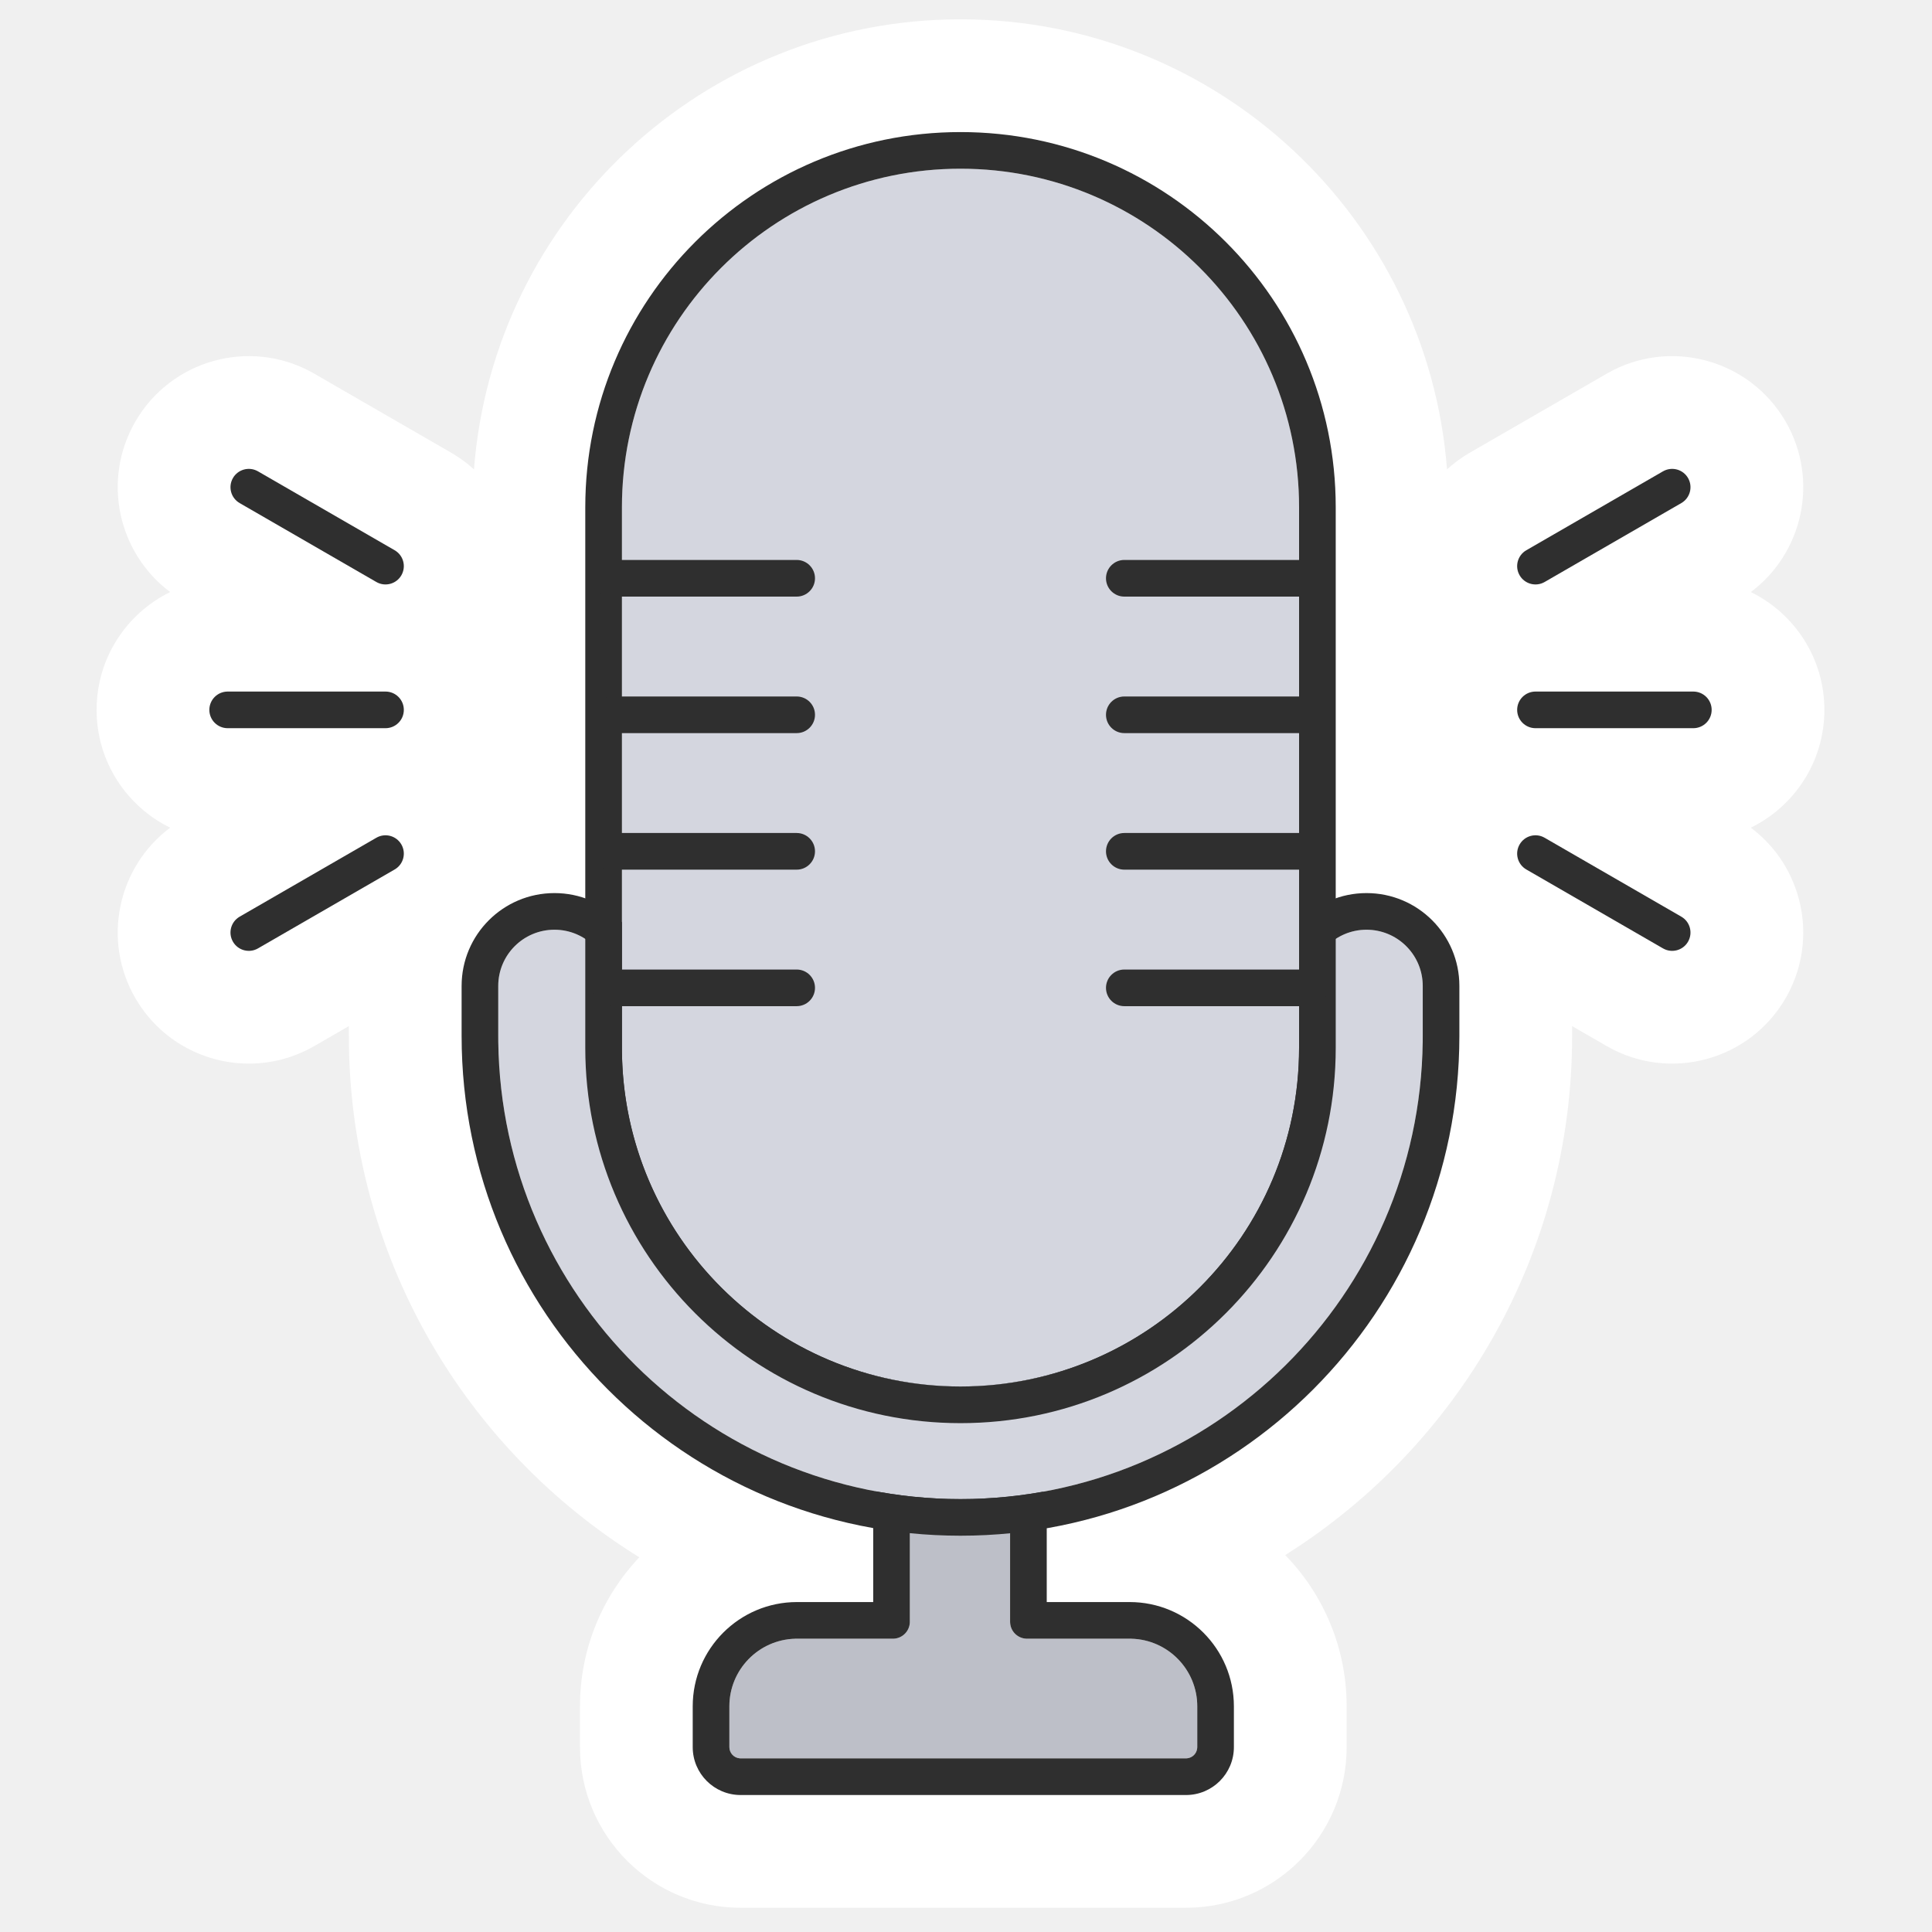
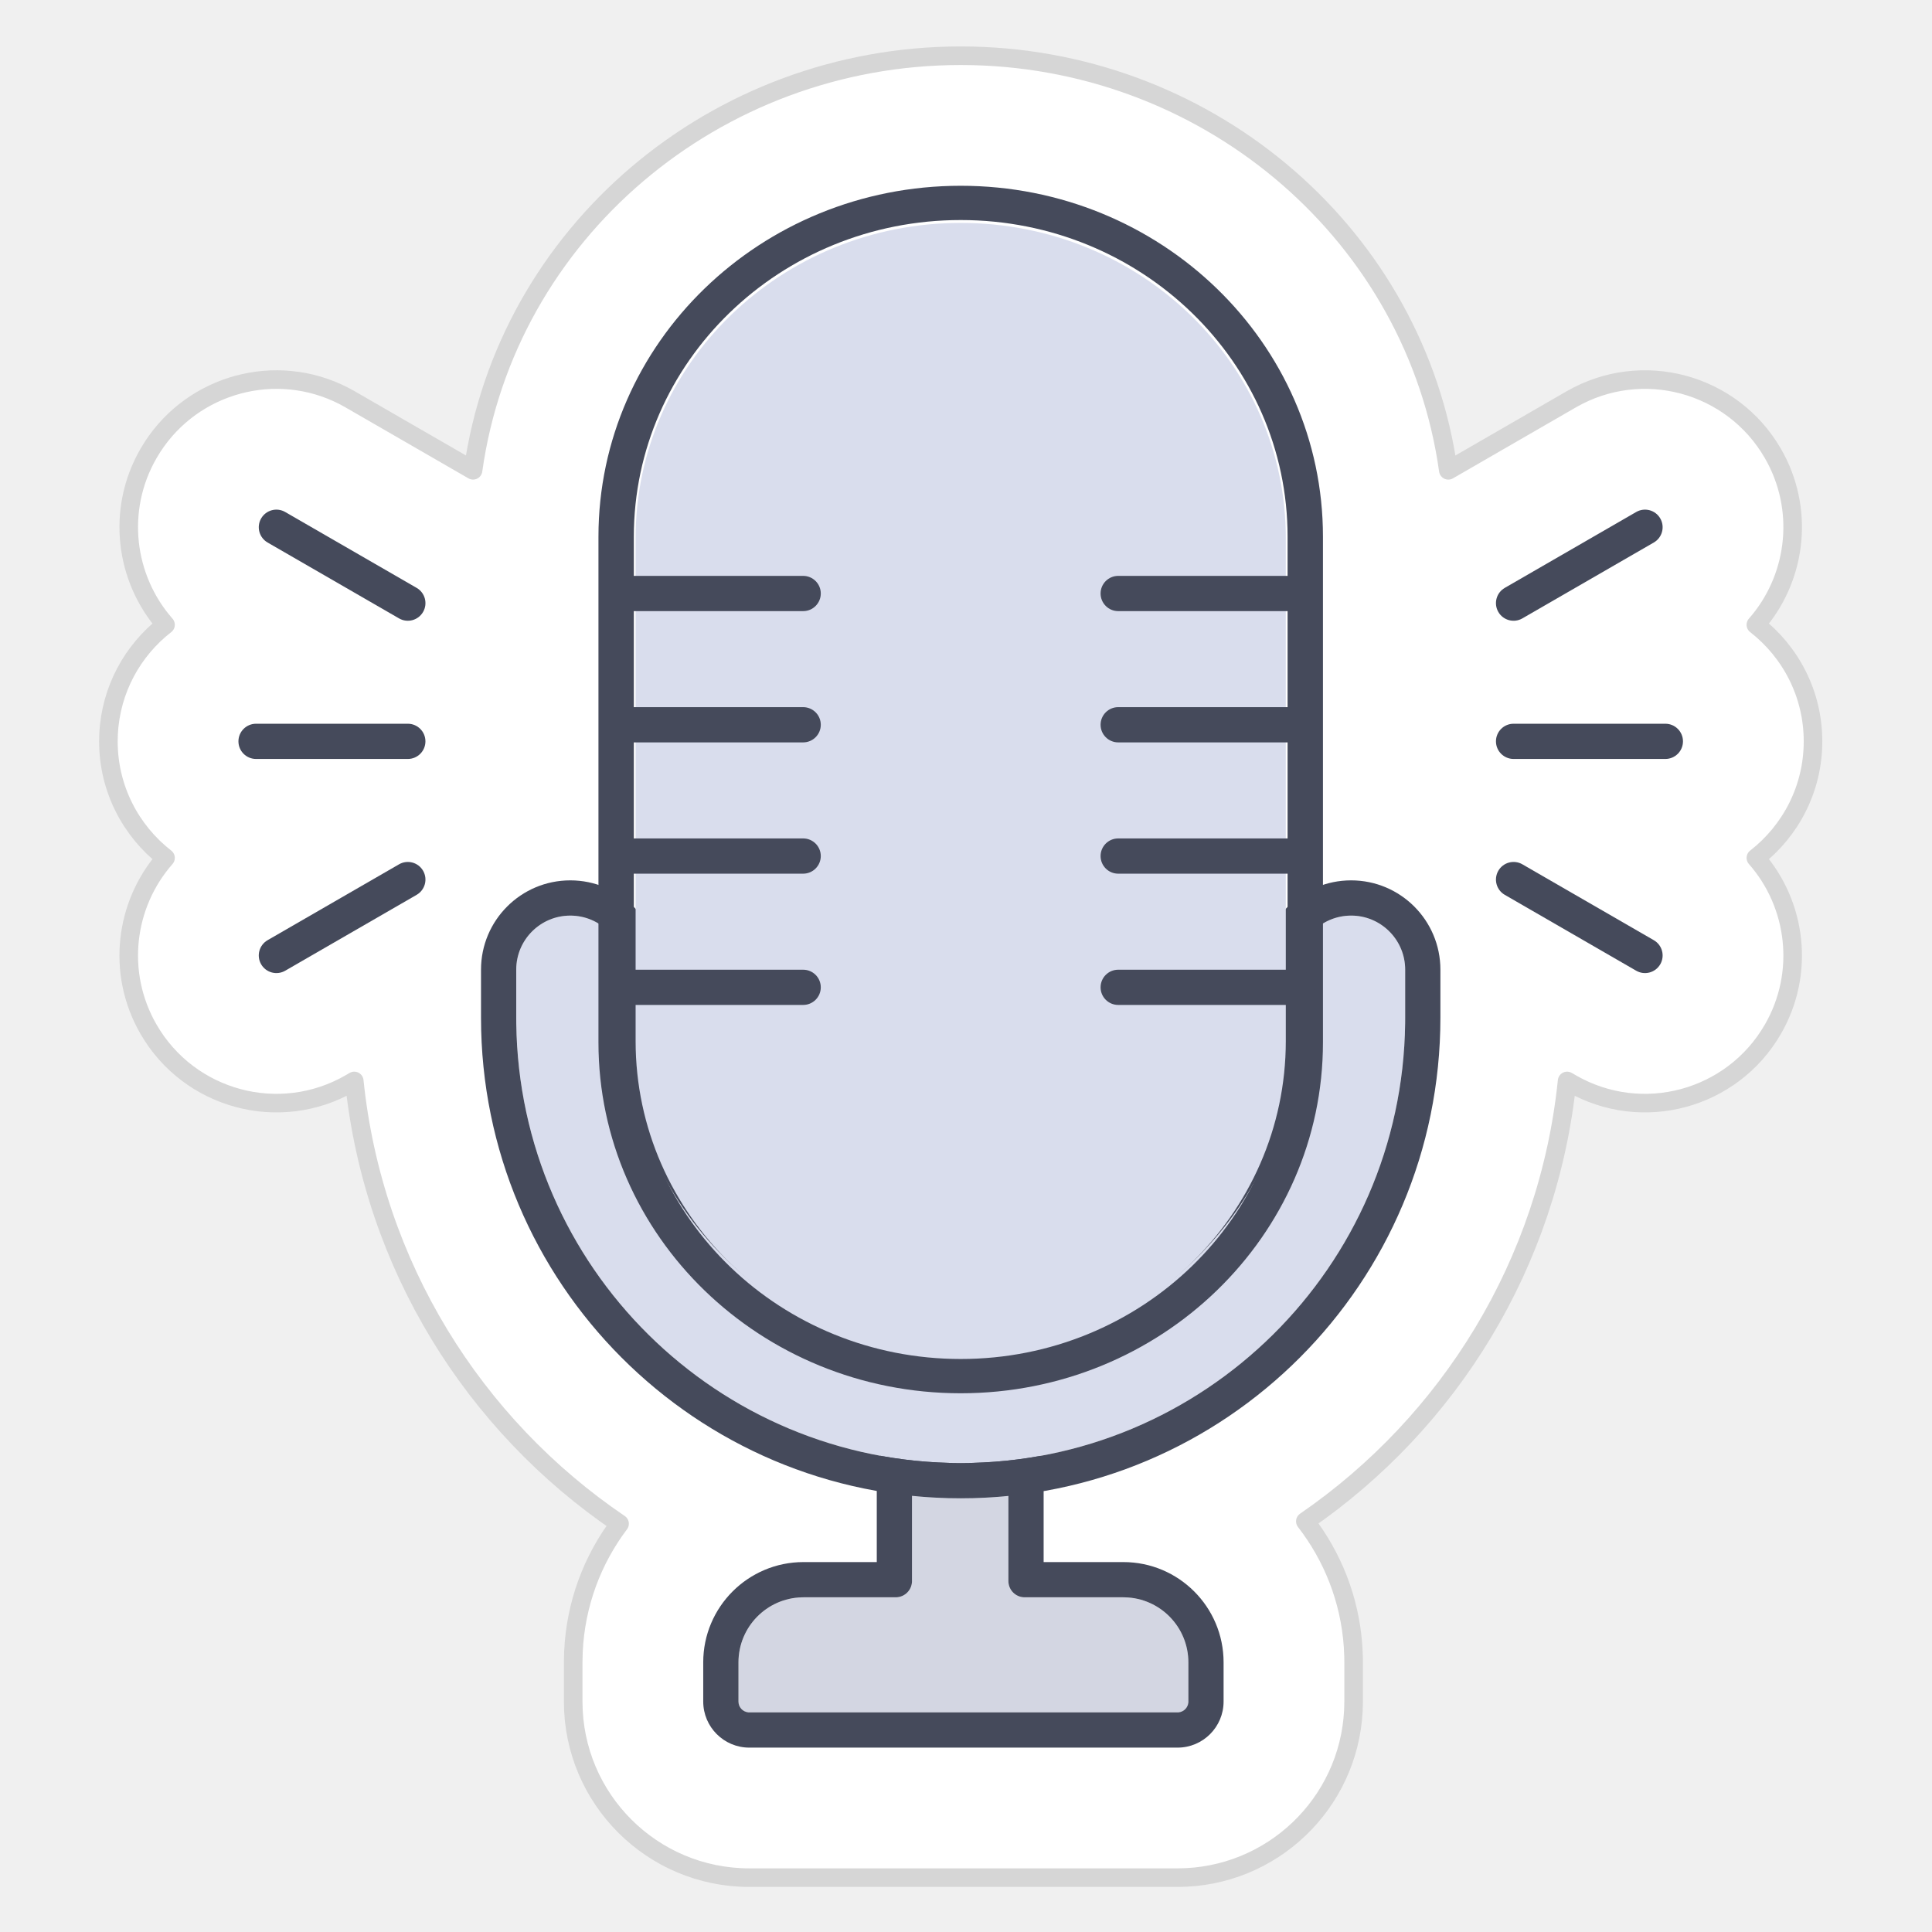
- <svg xmlns="http://www.w3.org/2000/svg" viewBox="0 0 100 100" width="100" height="100" fill="none">
-   <g transform="translate(-15, -19)">
-     <path d="M64.715 20C78.004 20 88.896 30.263 89.897 43.296C90.253 42.971 90.65 42.679 91.084 42.428L98.16 38.343L98.16 38.342C101.404 36.47 105.553 37.581 107.427 40.826C109.163 43.833 108.334 47.616 105.621 49.645C107.877 50.747 109.43 53.063 109.43 55.743C109.43 58.422 107.877 60.738 105.621 61.84C108.289 63.835 109.134 67.525 107.512 70.507L107.427 70.66C105.553 73.905 101.404 75.016 98.16 73.143L98.16 73.143L96.373 72.111V72.62C96.373 83.943 90.446 93.881 81.522 99.49C83.49 101.513 84.702 104.275 84.702 107.32V109.43C84.702 114.023 80.979 117.746 76.386 117.746H53.336C48.743 117.746 45.02 114.023 45.02 109.43V107.32C45.02 104.332 46.187 101.616 48.09 99.604C39.065 94.016 33.057 84.019 33.057 72.62V72.111L31.27 73.143L31.27 73.143C28.077 74.987 24.006 73.939 22.093 70.81L22.003 70.66C20.267 67.653 21.096 63.87 23.808 61.84C21.553 60.738 20 58.422 20 55.743C20 53.063 21.553 50.747 23.808 49.645C21.096 47.616 20.267 43.833 22.003 40.826C23.848 37.631 27.897 36.505 31.117 38.257L31.27 38.342L31.27 38.343L38.346 42.428L38.496 42.517C38.873 42.747 39.218 43.009 39.533 43.296C40.534 30.263 51.426 20 64.715 20Z" fill="white" />
-     <path d="M67.282 102.944C67.282 103.427 67.674 103.819 68.158 103.819H73.468C75.402 103.819 76.969 105.386 76.969 107.32V109.43C76.969 109.752 76.708 110.014 76.386 110.014H53.336C53.013 110.014 52.752 109.752 52.752 109.43V107.32C52.752 105.386 54.32 103.819 56.253 103.819H61.218C61.701 103.819 62.093 103.427 62.093 102.944V97.175C62.093 96.853 62.354 96.592 62.677 96.592H66.699C67.021 96.592 67.282 96.853 67.282 97.175V102.944Z" fill="#BDBFC8" />
-     <path d="M52.752 109.43C52.752 109.732 52.982 109.981 53.276 110.01L53.336 110.014H76.386L76.446 110.01C76.72 109.983 76.939 109.764 76.966 109.49L76.97 109.43V107.32C76.97 105.417 75.451 103.868 73.559 103.82L73.468 103.819V101.922C76.449 101.922 78.866 104.339 78.866 107.32V109.43C78.866 110.8 77.756 111.91 76.386 111.91H53.336C51.966 111.91 50.855 110.8 50.855 109.43V107.32C50.855 104.339 53.272 101.922 56.253 101.922V103.819L56.163 103.82C54.271 103.868 52.752 105.417 52.752 107.32V109.43ZM68.113 103.818C67.665 103.795 67.306 103.436 67.284 102.989L67.282 102.944V97.175C67.282 96.853 67.021 96.592 66.699 96.592V94.695C68.069 94.695 69.179 95.806 69.179 97.175V101.922H73.468V103.819H68.158L68.113 103.818ZM56.253 103.819V101.922H60.197V97.175C60.197 95.806 61.307 94.695 62.677 94.695V96.592L62.617 96.595C62.323 96.625 62.093 96.873 62.093 97.175V102.944L62.092 102.989C62.069 103.436 61.71 103.795 61.263 103.818L61.218 103.819H56.253ZM66.699 94.695V96.592H62.677V94.695H66.699Z" fill="#2F2F2F" />
-     <path d="M88.641 72.62C88.641 85.859 77.929 96.592 64.715 96.592C51.501 96.592 40.789 85.859 40.789 72.62L40.789 70.032C40.789 68.425 42.092 67.122 43.699 67.122C45.306 67.122 46.609 68.425 46.609 70.032V72.62C46.609 82.639 54.715 90.761 64.715 90.761C74.715 90.761 82.821 82.639 82.821 72.62V70.032C82.821 68.425 84.124 67.122 85.731 67.122C87.338 67.122 88.641 68.425 88.641 70.032V72.62Z" fill="#D4D6DF" />
-     <path d="M46.609 72.62V70.032C46.609 68.425 45.306 67.122 43.699 67.122C42.092 67.122 40.789 68.425 40.789 70.032V72.62L40.791 72.93C40.957 86.026 51.604 96.592 64.715 96.592C77.826 96.592 88.473 86.026 88.639 72.93L88.641 72.62V70.032C88.641 68.475 87.418 67.204 85.88 67.126L85.731 67.122C84.124 67.122 82.821 68.425 82.821 70.032V72.62L82.819 72.855C82.694 82.765 74.636 90.761 64.715 90.761V88.864C73.664 88.864 80.924 81.595 80.924 72.62V70.032C80.924 67.377 83.076 65.226 85.731 65.226C88.385 65.226 90.537 67.377 90.537 70.032V72.62C90.537 86.903 78.98 98.488 64.715 98.488C50.45 98.488 38.893 86.903 38.893 72.62V70.032C38.893 67.377 41.044 65.226 43.699 65.226C46.353 65.226 48.505 67.377 48.506 70.032V72.62C48.506 81.595 55.766 88.864 64.715 88.864V90.761C54.793 90.761 46.736 82.765 46.611 72.855L46.609 72.62Z" fill="#2F2F2F" />
-     <path d="M102.646 54.795C103.17 54.795 103.595 55.219 103.595 55.743C103.595 56.267 103.17 56.691 102.646 56.691H94.477C93.953 56.691 93.528 56.267 93.528 55.743C93.528 55.219 93.953 54.795 94.477 54.795H102.646Z" fill="#2F2F2F" />
-     <path d="M26.784 54.795C26.261 54.795 25.836 55.219 25.836 55.743C25.836 56.267 26.261 56.691 26.784 56.691H34.954C35.478 56.691 35.902 56.267 35.902 55.743C35.902 55.219 35.478 54.795 34.954 54.795H26.784Z" fill="#2F2F2F" />
-     <path d="M102.025 66.447C102.479 66.709 102.634 67.289 102.372 67.742C102.111 68.196 101.531 68.351 101.077 68.089L94.002 64.004C93.548 63.742 93.393 63.163 93.655 62.709C93.917 62.255 94.497 62.1 94.95 62.362L102.025 66.447Z" fill="#2F2F2F" />
-     <path d="M27.404 66.447C26.951 66.709 26.795 67.289 27.057 67.742C27.319 68.196 27.899 68.351 28.353 68.089L35.428 64.004C35.881 63.742 36.037 63.163 35.775 62.709C35.513 62.255 34.933 62.1 34.48 62.362L27.404 66.447Z" fill="#2F2F2F" />
-     <path d="M101.077 43.396C101.531 43.135 102.111 43.29 102.373 43.743C102.634 44.197 102.479 44.777 102.025 45.039L94.95 49.124C94.497 49.386 93.917 49.23 93.655 48.777C93.393 48.323 93.548 47.743 94.002 47.481L101.077 43.396Z" fill="#2F2F2F" />
-     <path d="M28.352 43.396C27.899 43.135 27.319 43.29 27.057 43.743C26.795 44.197 26.951 44.777 27.404 45.039L34.48 49.124C34.933 49.386 35.513 49.23 35.775 48.777C36.037 48.323 35.881 47.743 35.428 47.481L28.352 43.396Z" fill="#2F2F2F" />
-     <path d="M47.19 45.257C47.19 35.578 55.037 27.732 64.715 27.732C74.394 27.732 82.24 35.578 82.24 45.257V73.24C82.24 82.919 74.394 90.765 64.715 90.765C55.037 90.765 47.19 82.919 47.19 73.24V45.257Z" fill="#D4D6DF" />
-     <path d="M82.24 45.257C82.24 35.578 74.394 27.732 64.715 27.732C55.037 27.732 47.191 35.578 47.191 45.257V73.24L47.192 73.467C47.313 83.041 55.112 90.765 64.715 90.765C74.394 90.765 82.24 82.919 82.24 73.24V45.257ZM84.137 73.24C84.137 83.967 75.442 92.662 64.715 92.662C53.989 92.662 45.294 83.967 45.294 73.24V45.257C45.294 34.531 53.989 25.836 64.715 25.836C75.442 25.836 84.137 34.531 84.137 45.257V73.24Z" fill="#2F2F2F" />
-     <path d="M82.805 47.983C83.329 47.983 83.753 48.408 83.753 48.932C83.753 49.455 83.329 49.88 82.805 49.88H73.194C72.671 49.88 72.246 49.455 72.246 48.932C72.246 48.408 72.671 47.983 73.194 47.983H82.805Z" fill="#2F2F2F" />
-     <path d="M56.236 47.983C56.759 47.983 57.184 48.408 57.184 48.932C57.184 49.455 56.759 49.88 56.236 49.88H46.625C46.101 49.88 45.677 49.455 45.677 48.932C45.677 48.408 46.101 47.983 46.625 47.983H56.236Z" fill="#2F2F2F" />
-     <path d="M82.805 55.05C83.329 55.05 83.753 55.474 83.753 55.998C83.753 56.522 83.329 56.946 82.805 56.946H73.194C72.671 56.946 72.246 56.522 72.246 55.998C72.246 55.474 72.671 55.05 73.194 55.05H82.805Z" fill="#2F2F2F" />
-     <path d="M56.236 55.05C56.759 55.05 57.184 55.474 57.184 55.998C57.184 56.522 56.759 56.946 56.236 56.946H46.625C46.101 56.946 45.677 56.522 45.677 55.998C45.677 55.474 46.101 55.05 46.625 55.05H56.236Z" fill="#2F2F2F" />
-     <path d="M82.805 62.116C83.329 62.116 83.753 62.541 83.753 63.065C83.753 63.588 83.329 64.013 82.805 64.013H73.194C72.671 64.013 72.246 63.588 72.246 63.065C72.246 62.541 72.671 62.116 73.194 62.116H82.805Z" fill="#2F2F2F" />
-     <path d="M56.236 62.116C56.759 62.116 57.184 62.541 57.184 63.065C57.184 63.588 56.759 64.013 56.236 64.013H46.625C46.101 64.013 45.677 63.588 45.677 63.065C45.677 62.541 46.101 62.116 46.625 62.116H56.236Z" fill="#2F2F2F" />
-     <path d="M82.805 69.183C83.329 69.183 83.753 69.607 83.753 70.131C83.753 70.655 83.329 71.079 82.805 71.079H73.194C72.671 71.079 72.246 70.655 72.246 70.131C72.246 69.607 72.671 69.183 73.194 69.183H82.805Z" fill="#2F2F2F" />
-     <path d="M56.236 69.183C56.759 69.183 57.184 69.607 57.184 70.131C57.184 70.655 56.759 71.079 56.236 71.079H46.625C46.101 71.079 45.677 70.655 45.677 70.131C45.677 69.607 46.101 69.183 46.625 69.183H56.236Z" fill="#2F2F2F" />
+ <svg xmlns="http://www.w3.org/2000/svg" viewBox="0 0 104 104" width="104" height="104" fill="none">
+   <clipPath id="m-a">
+     <rect width="77.76" height="84.075" fill="white" transform="translate(12.835 10)" />
+   </clipPath>
+   <path d="M72.866 91.596L72.853 92.084C72.599 97.095 68.455 101.074 63.386 101.074H40.336C35.103 101.074 30.856 96.834 30.855 91.596V89.484L30.868 88.925C30.983 86.34 31.89 83.959 33.352 82.022C25.512 76.713 20.09 68.106 19.07 58.188L18.856 58.312C18.855 58.314 18.853 58.315 18.852 58.316C15.043 60.514 10.187 59.2 7.996 55.406H7.995V55.405C6.247 52.377 6.718 48.672 8.91 46.181C7.042 44.728 5.835 42.46 5.835 39.907V39.895L5.845 39.511V39.498H5.846C5.967 37.112 7.142 35.007 8.91 33.632C6.719 31.141 6.247 27.438 7.996 24.408L8.209 24.06C10.416 20.649 14.863 19.447 18.491 21.302L18.852 21.498L18.856 21.501L25.465 25.316C27.257 12.555 38.499 3 51.715 3L52.345 3.007C65.286 3.305 76.2 12.759 77.963 25.317L84.572 21.501C84.574 21.5 84.576 21.499 84.578 21.498C88.386 19.3 93.243 20.614 95.434 24.408L95.601 24.711C97.15 27.682 96.638 31.224 94.519 33.632C96.388 35.085 97.595 37.354 97.595 39.907C97.595 42.461 96.388 44.728 94.519 46.181C96.711 48.672 97.183 52.376 95.435 55.405L95.434 55.406C93.243 59.2 88.386 60.514 84.578 58.316C84.576 58.315 84.574 58.314 84.572 58.312L84.358 58.188C83.347 68.026 78.005 76.575 70.267 81.894C71.728 83.777 72.661 86.092 72.836 88.617L72.862 89.164V89.17L72.866 89.478V91.596Z" fill="white" stroke="#D6D6D6" stroke-linejoin="round" />
+   <g clip-path="url(#m-a)">
+     <path d="M54.282 85.108C54.282 85.591 54.674 85.983 55.158 85.983H60.468C62.402 85.983 63.969 87.551 63.969 89.485V91.594C63.969 91.917 63.708 92.178 63.386 92.178H40.336C40.013 92.178 39.752 91.917 39.752 91.594V89.485C39.752 87.551 41.32 85.983 43.253 85.983H48.218C48.701 85.983 49.093 85.591 49.093 85.108V79.34C49.093 79.017 49.354 78.756 49.677 78.756H53.699C54.021 78.756 54.282 79.017 54.282 79.34V85.108Z" fill="#D3D6E2" />
+     <path d="M39.752 91.594C39.752 91.897 39.982 92.145 40.276 92.175L40.336 92.178H63.386L63.446 92.175C63.72 92.147 63.939 91.929 63.967 91.654L63.97 91.594V89.485C63.97 87.581 62.451 86.032 60.559 85.985L60.468 85.983V84.087C63.449 84.087 65.866 86.504 65.866 89.485V91.594C65.866 92.964 64.756 94.075 63.386 94.075H40.336C38.966 94.075 37.855 92.964 37.855 91.594V89.485C37.855 86.504 40.272 84.087 43.253 84.087V85.983L43.163 85.985C41.271 86.032 39.752 87.581 39.752 89.485V91.594ZM55.113 85.982C54.665 85.96 54.306 85.601 54.284 85.153L54.282 85.108V79.34C54.282 79.017 54.021 78.756 53.699 78.756V76.86C55.069 76.86 56.179 77.97 56.179 79.34V84.087H60.468V85.983H55.158L55.113 85.982ZM43.253 85.983V84.087H47.197V79.34C47.197 77.97 48.307 76.86 49.677 76.86V78.756L49.617 78.759C49.323 78.789 49.093 79.038 49.093 79.34V85.108L49.092 85.153C49.069 85.601 48.71 85.96 48.263 85.982L48.218 85.983H43.253ZM53.699 76.86V78.756H49.677V76.86H53.699Z" fill="#454A5B" />
+     <path d="M75.641 54.785C75.641 68.024 64.929 78.756 51.715 78.756C38.501 78.756 27.789 68.024 27.789 54.785L27.789 52.197C27.789 50.589 29.092 49.287 30.699 49.287C32.306 49.287 33.609 50.589 33.609 52.197V54.785C33.609 64.803 41.715 72.925 51.715 72.925C61.715 72.925 69.821 64.803 69.821 54.785V52.197C69.821 50.589 71.124 49.287 72.731 49.287C74.338 49.287 75.641 50.589 75.641 52.197V54.785Z" fill="#D9DDED" />
+     <path d="M33.609 54.785V52.196C33.609 50.589 32.306 49.287 30.699 49.287C29.092 49.287 27.789 50.589 27.789 52.196V54.785L27.791 55.094C27.957 68.191 38.604 78.756 51.715 78.756C64.826 78.756 75.473 68.191 75.639 55.094L75.641 54.785V52.196C75.641 50.64 74.418 49.368 72.88 49.29L72.731 49.287C71.124 49.287 69.821 50.589 69.821 52.196V54.785L69.819 55.019C69.694 64.93 61.636 72.925 51.715 72.925V71.029C60.664 71.029 67.924 63.759 67.924 54.785V52.196C67.924 49.542 70.076 47.39 72.731 47.39C75.385 47.39 77.537 49.542 77.537 52.196V54.785C77.537 69.068 65.98 80.653 51.715 80.653C37.45 80.653 25.893 69.068 25.893 54.785V52.196C25.893 49.542 28.044 47.39 30.699 47.39C33.353 47.39 35.505 49.542 35.506 52.196V54.785C35.506 63.759 42.766 71.029 51.715 71.029V72.925C41.793 72.925 33.736 64.93 33.611 55.019L33.609 54.785Z" fill="#454A5B" />
+     <path d="M89.646 38.959C90.17 38.959 90.595 39.383 90.595 39.907C90.595 40.431 90.17 40.855 89.646 40.855H81.477C80.953 40.855 80.528 40.431 80.528 39.907C80.528 39.383 80.953 38.959 81.477 38.959H89.646Z" fill="#454A5B" />
+     <path d="M13.783 38.959C13.26 38.959 12.835 39.383 12.835 39.907C12.835 40.431 13.26 40.855 13.783 40.855H21.953C22.477 40.855 22.901 40.431 22.901 39.907C22.901 39.383 22.477 38.959 21.953 38.959H13.783Z" fill="#454A5B" />
+     <path d="M89.025 50.611C89.479 50.873 89.634 51.453 89.373 51.907C89.111 52.36 88.531 52.516 88.077 52.254L81.002 48.169C80.548 47.907 80.393 47.327 80.655 46.873C80.917 46.42 81.497 46.264 81.95 46.526L89.025 50.611Z" fill="#454A5B" />
+     <path d="M14.404 50.611C13.951 50.873 13.795 51.453 14.057 51.907C14.319 52.36 14.899 52.516 15.353 52.254L22.428 48.169C22.881 47.907 23.037 47.327 22.775 46.873C22.513 46.42 21.933 46.264 21.48 46.526L14.404 50.611Z" fill="#454A5B" />
+     <path d="M88.077 27.561C88.531 27.299 89.111 27.454 89.373 27.908C89.634 28.361 89.479 28.941 89.025 29.203L81.95 33.288C81.497 33.55 80.917 33.395 80.655 32.941C80.393 32.488 80.548 31.908 81.002 31.646L88.077 27.561Z" fill="#454A5B" />
+     <path d="M15.352 27.561C14.899 27.299 14.319 27.454 14.057 27.908C13.795 28.361 13.951 28.941 14.404 29.203L21.48 33.288C21.933 33.55 22.513 33.395 22.775 32.941C23.037 32.487 22.881 31.908 22.428 31.646L15.352 27.561Z" fill="#454A5B" />
+     <path d="M34.215 28.96C34.215 19.593 42.05 12 51.715 12C61.38 12 69.215 19.593 69.215 28.96V56.04C69.215 65.407 61.38 73 51.715 73C42.05 73 34.215 65.407 34.215 56.04V28.96Z" fill="#D9DDED" />
+     <path d="M69.311 28.891C69.311 19.477 61.433 11.845 51.715 11.845C41.997 11.845 34.119 19.477 34.119 28.891V56.109L34.12 56.33C34.242 65.642 42.073 73.155 51.715 73.155C61.433 73.155 69.311 65.523 69.311 56.109V28.891ZM71.215 56.109C71.215 66.542 62.484 75 51.715 75C40.945 75 32.215 66.542 32.215 56.109V28.891C32.215 18.458 40.945 10 51.715 10C62.484 10 71.215 18.458 71.215 28.891V56.109Z" fill="#454A5B" />
+     <path d="M69.804 31C70.328 31 70.752 31.425 70.752 31.948C70.752 32.472 70.328 32.897 69.804 32.897H60.193C59.67 32.897 59.245 32.472 59.245 31.948C59.245 31.425 59.67 31 60.193 31H69.804Z" fill="#454A5B" />
+     <path d="M69.804 38.066C70.328 38.066 70.752 38.491 70.752 39.015C70.752 39.538 70.328 39.963 69.804 39.963H60.193C59.67 39.963 59.245 39.538 59.245 39.015C59.245 38.491 59.67 38.066 60.193 38.066H69.804Z" fill="#454A5B" />
+     <path d="M69.804 45.133C70.328 45.133 70.752 45.558 70.752 46.081C70.752 46.605 70.328 47.03 69.804 47.03H60.193C59.67 47.03 59.245 46.605 59.245 46.081C59.245 45.558 59.67 45.133 60.193 45.133H69.804Z" fill="#454A5B" />
+     <path d="M69.804 52.2C70.328 52.2 70.752 52.624 70.752 53.148C70.752 53.672 70.328 54.096 69.804 54.096H60.193C59.67 54.096 59.245 53.672 59.245 53.148C59.245 52.624 59.67 52.2 60.193 52.2H69.804Z" fill="#454A5B" />
+     <path d="M43.234 31C43.758 31 44.183 31.425 44.183 31.948C44.183 32.472 43.758 32.897 43.234 32.897H33.624C33.1 32.897 32.676 32.472 32.676 31.948C32.676 31.425 33.1 31 33.624 31H43.234Z" fill="#454A5B" />
+     <path d="M43.234 38.066C43.758 38.066 44.183 38.491 44.183 39.015C44.183 39.538 43.758 39.963 43.234 39.963H33.624C33.1 39.963 32.676 39.538 32.676 39.015C32.676 38.491 33.1 38.066 33.624 38.066H43.234Z" fill="#454A5B" />
+     <path d="M43.234 45.133C43.758 45.133 44.183 45.558 44.183 46.081C44.183 46.605 43.758 47.03 43.234 47.03H33.624C33.1 47.03 32.676 46.605 32.676 46.081C32.676 45.558 33.1 45.133 33.624 45.133H43.234Z" fill="#454A5B" />
+     <path d="M43.234 52.2C43.758 52.2 44.183 52.624 44.183 53.148C44.183 53.672 43.758 54.096 43.234 54.096H33.624C33.1 54.096 32.676 53.672 32.676 53.148C32.676 52.624 33.1 52.2 33.624 52.2H43.234Z" fill="#454A5B" />
  </g>
</svg>
